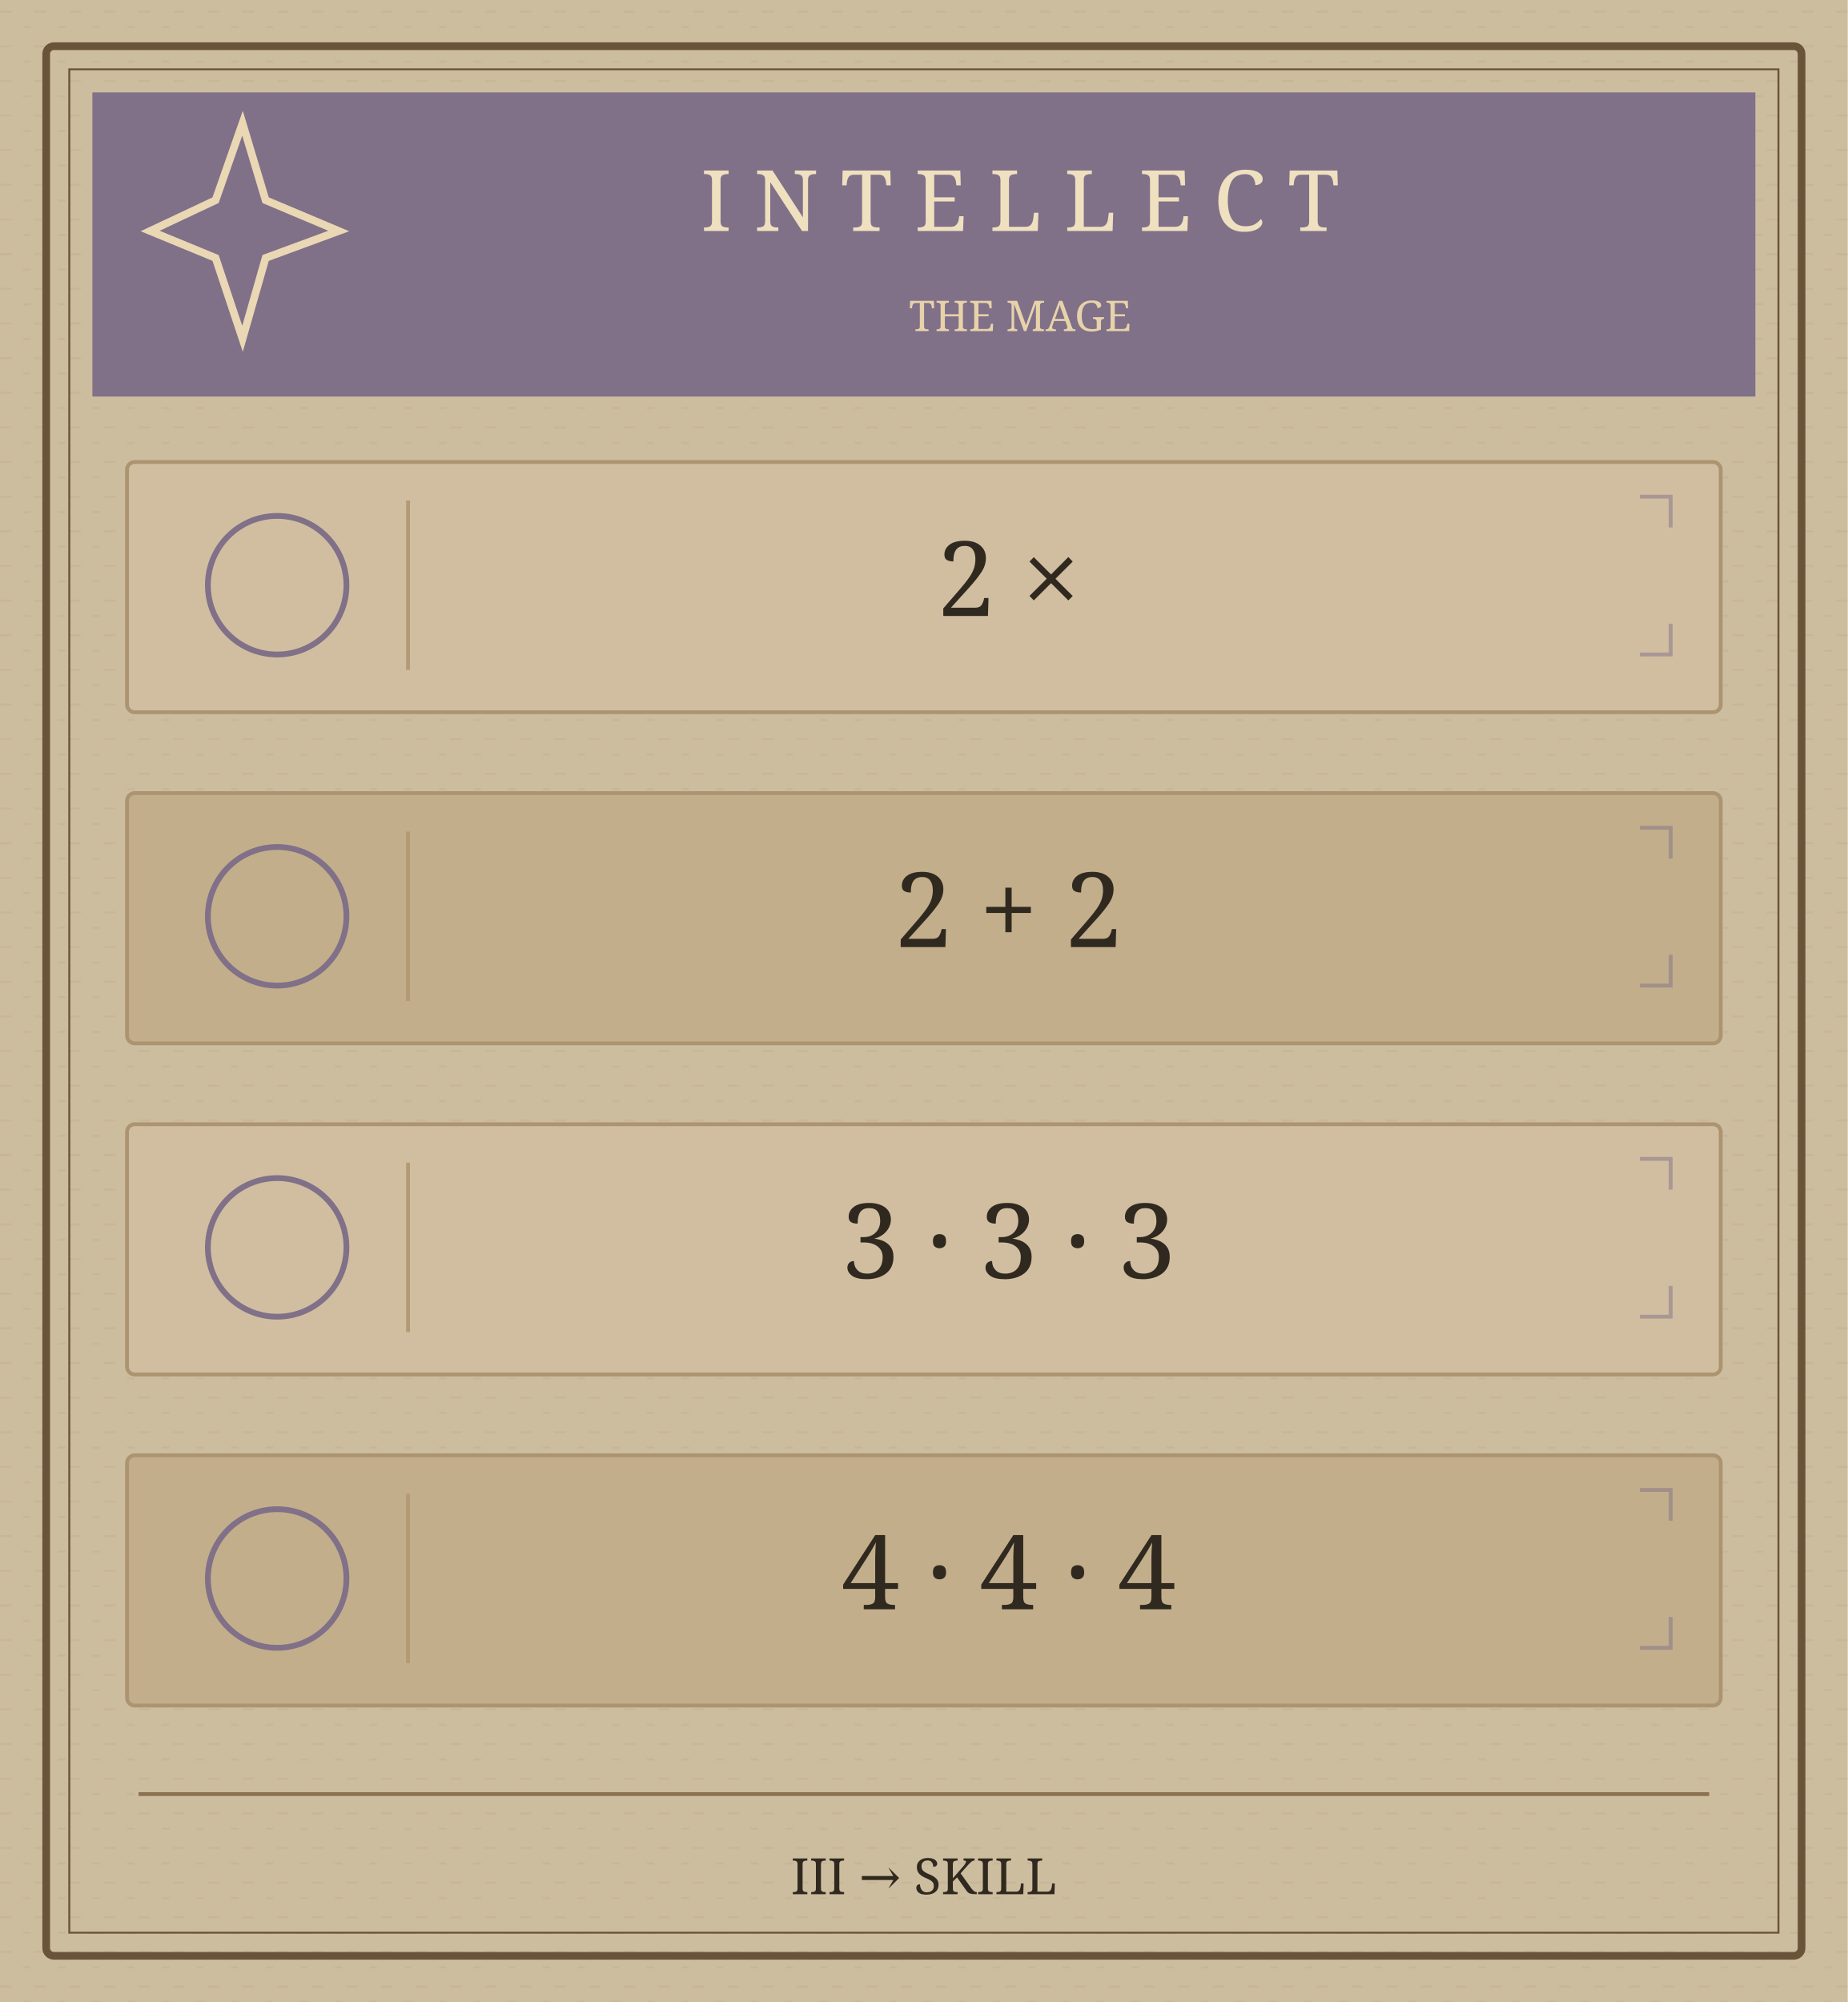
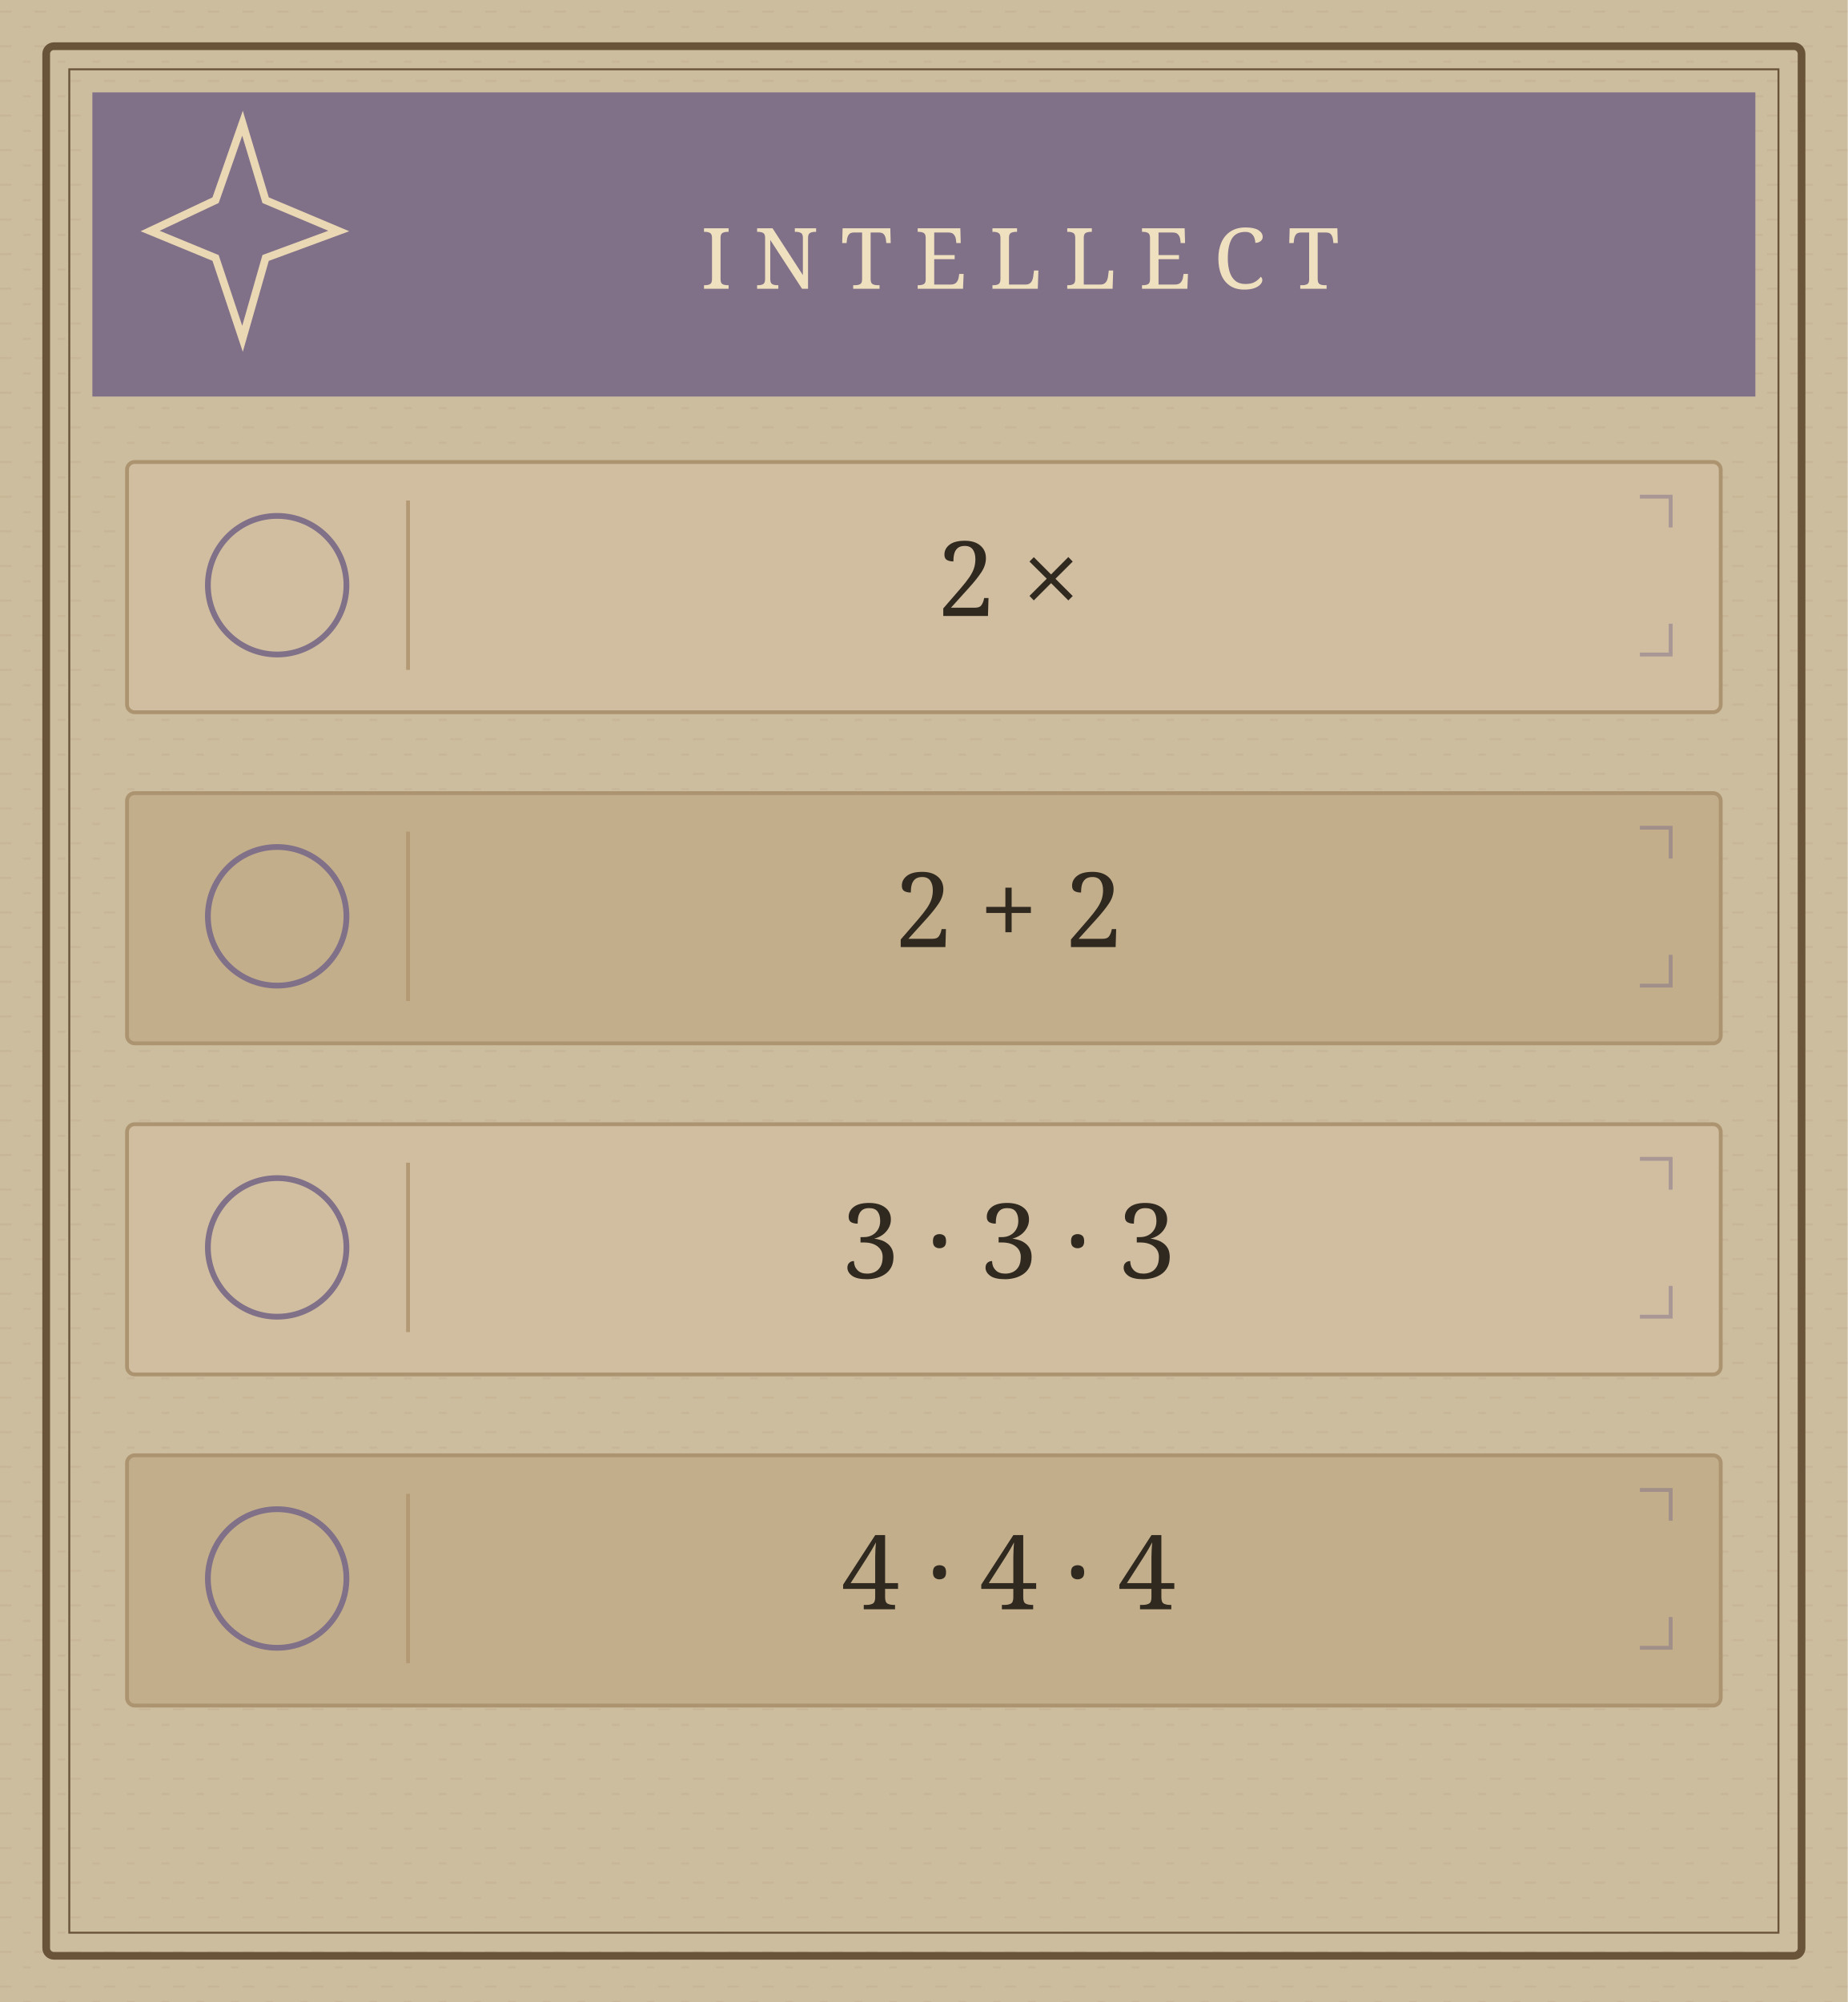
<svg xmlns="http://www.w3.org/2000/svg" width="480" height="520" viewBox="0 0 480 520">
  <defs>
    <pattern id="paper" width="9" height="9" patternUnits="userSpaceOnUse">
      <path d="M0 3h3M6 7h2" stroke="#80623d" stroke-opacity=".08" stroke-width=".5" />
    </pattern>
  </defs>
  <rect width="100%" height="100%" fill="#cdbd9f" />
  <rect width="100%" height="100%" fill="url(#paper)" />
  <rect x="12" y="12" width="456" height="496" rx="2" fill="none" stroke="#695439" stroke-width="2" />
  <rect x="18" y="18" width="444" height="484" fill="none" stroke="#695439" stroke-width=".5" />
  <path d="M24 24H456V103H24Z" fill="#807088" />
-   <text x="265" y="60" text-anchor="middle" font-family="Georgia, serif" font-size="22" fill="#efe0c0">I N T E L L E C T</text>
+   <text x="265" y="75" text-anchor="middle" font-family="Georgia, serif" font-size="22" fill="#efe0c0">I N T E L L E C T</text>
  <g fill="none" stroke="#ead7b4" stroke-width="2">
    <path d="M63 32 69 52 88 60 69 67 63 88 56 67 39 60 56 52Z" />
  </g>
-   <text x="265" y="86" text-anchor="middle" font-family="Georgia, serif" font-size="11" fill="#e7d2aa">THE MAGE</text>
  <rect x="33" y="120" width="414" height="65" rx="2" fill="#d1bea0" stroke="#ac9470" />
  <circle cx="72" cy="152" r="18" fill="none" stroke="#807088" stroke-width="1.5" />
  <text x="262" y="160" text-anchor="middle" font-family="Georgia, serif" font-size="27" fill="#30291f">2 ×</text>
  <path d="M106 130v44" stroke="#b39a75" />
  <path d="M426 129h8v8m0 25v8h-8" fill="none" stroke="#807088" stroke-opacity=".5" />
  <rect x="33" y="206" width="414" height="65" rx="2" fill="#c3ae8b" stroke="#ac9470" />
  <circle cx="72" cy="238" r="18" fill="none" stroke="#807088" stroke-width="1.5" />
  <text x="262" y="246" text-anchor="middle" font-family="Georgia, serif" font-size="27" fill="#30291f">2 + 2</text>
  <path d="M106 216v44" stroke="#b39a75" />
  <path d="M426 215h8v8m0 25v8h-8" fill="none" stroke="#807088" stroke-opacity=".5" />
  <rect x="33" y="292" width="414" height="65" rx="2" fill="#d1bea0" stroke="#ac9470" />
  <circle cx="72" cy="324" r="18" fill="none" stroke="#807088" stroke-width="1.5" />
  <text x="262" y="332" text-anchor="middle" font-family="Georgia, serif" font-size="27" fill="#30291f">3 · 3 · 3</text>
  <path d="M106 302v44" stroke="#b39a75" />
  <path d="M426 301h8v8m0 25v8h-8" fill="none" stroke="#807088" stroke-opacity=".5" />
  <rect x="33" y="378" width="414" height="65" rx="2" fill="#c3ae8b" stroke="#ac9470" />
  <circle cx="72" cy="410" r="18" fill="none" stroke="#807088" stroke-width="1.5" />
  <text x="262" y="418" text-anchor="middle" font-family="Georgia, serif" font-size="27" fill="#30291f">4 · 4 · 4</text>
  <path d="M106 388v44" stroke="#b39a75" />
  <path d="M426 387h8v8m0 25v8h-8" fill="none" stroke="#807088" stroke-opacity=".5" />
-   <path d="M36 466H444" stroke="#8b7352" />
-   <text x="240" y="492" text-anchor="middle" font-family="Georgia, serif" font-size="13" fill="#30291f">III  →  SKILL</text>
</svg>
